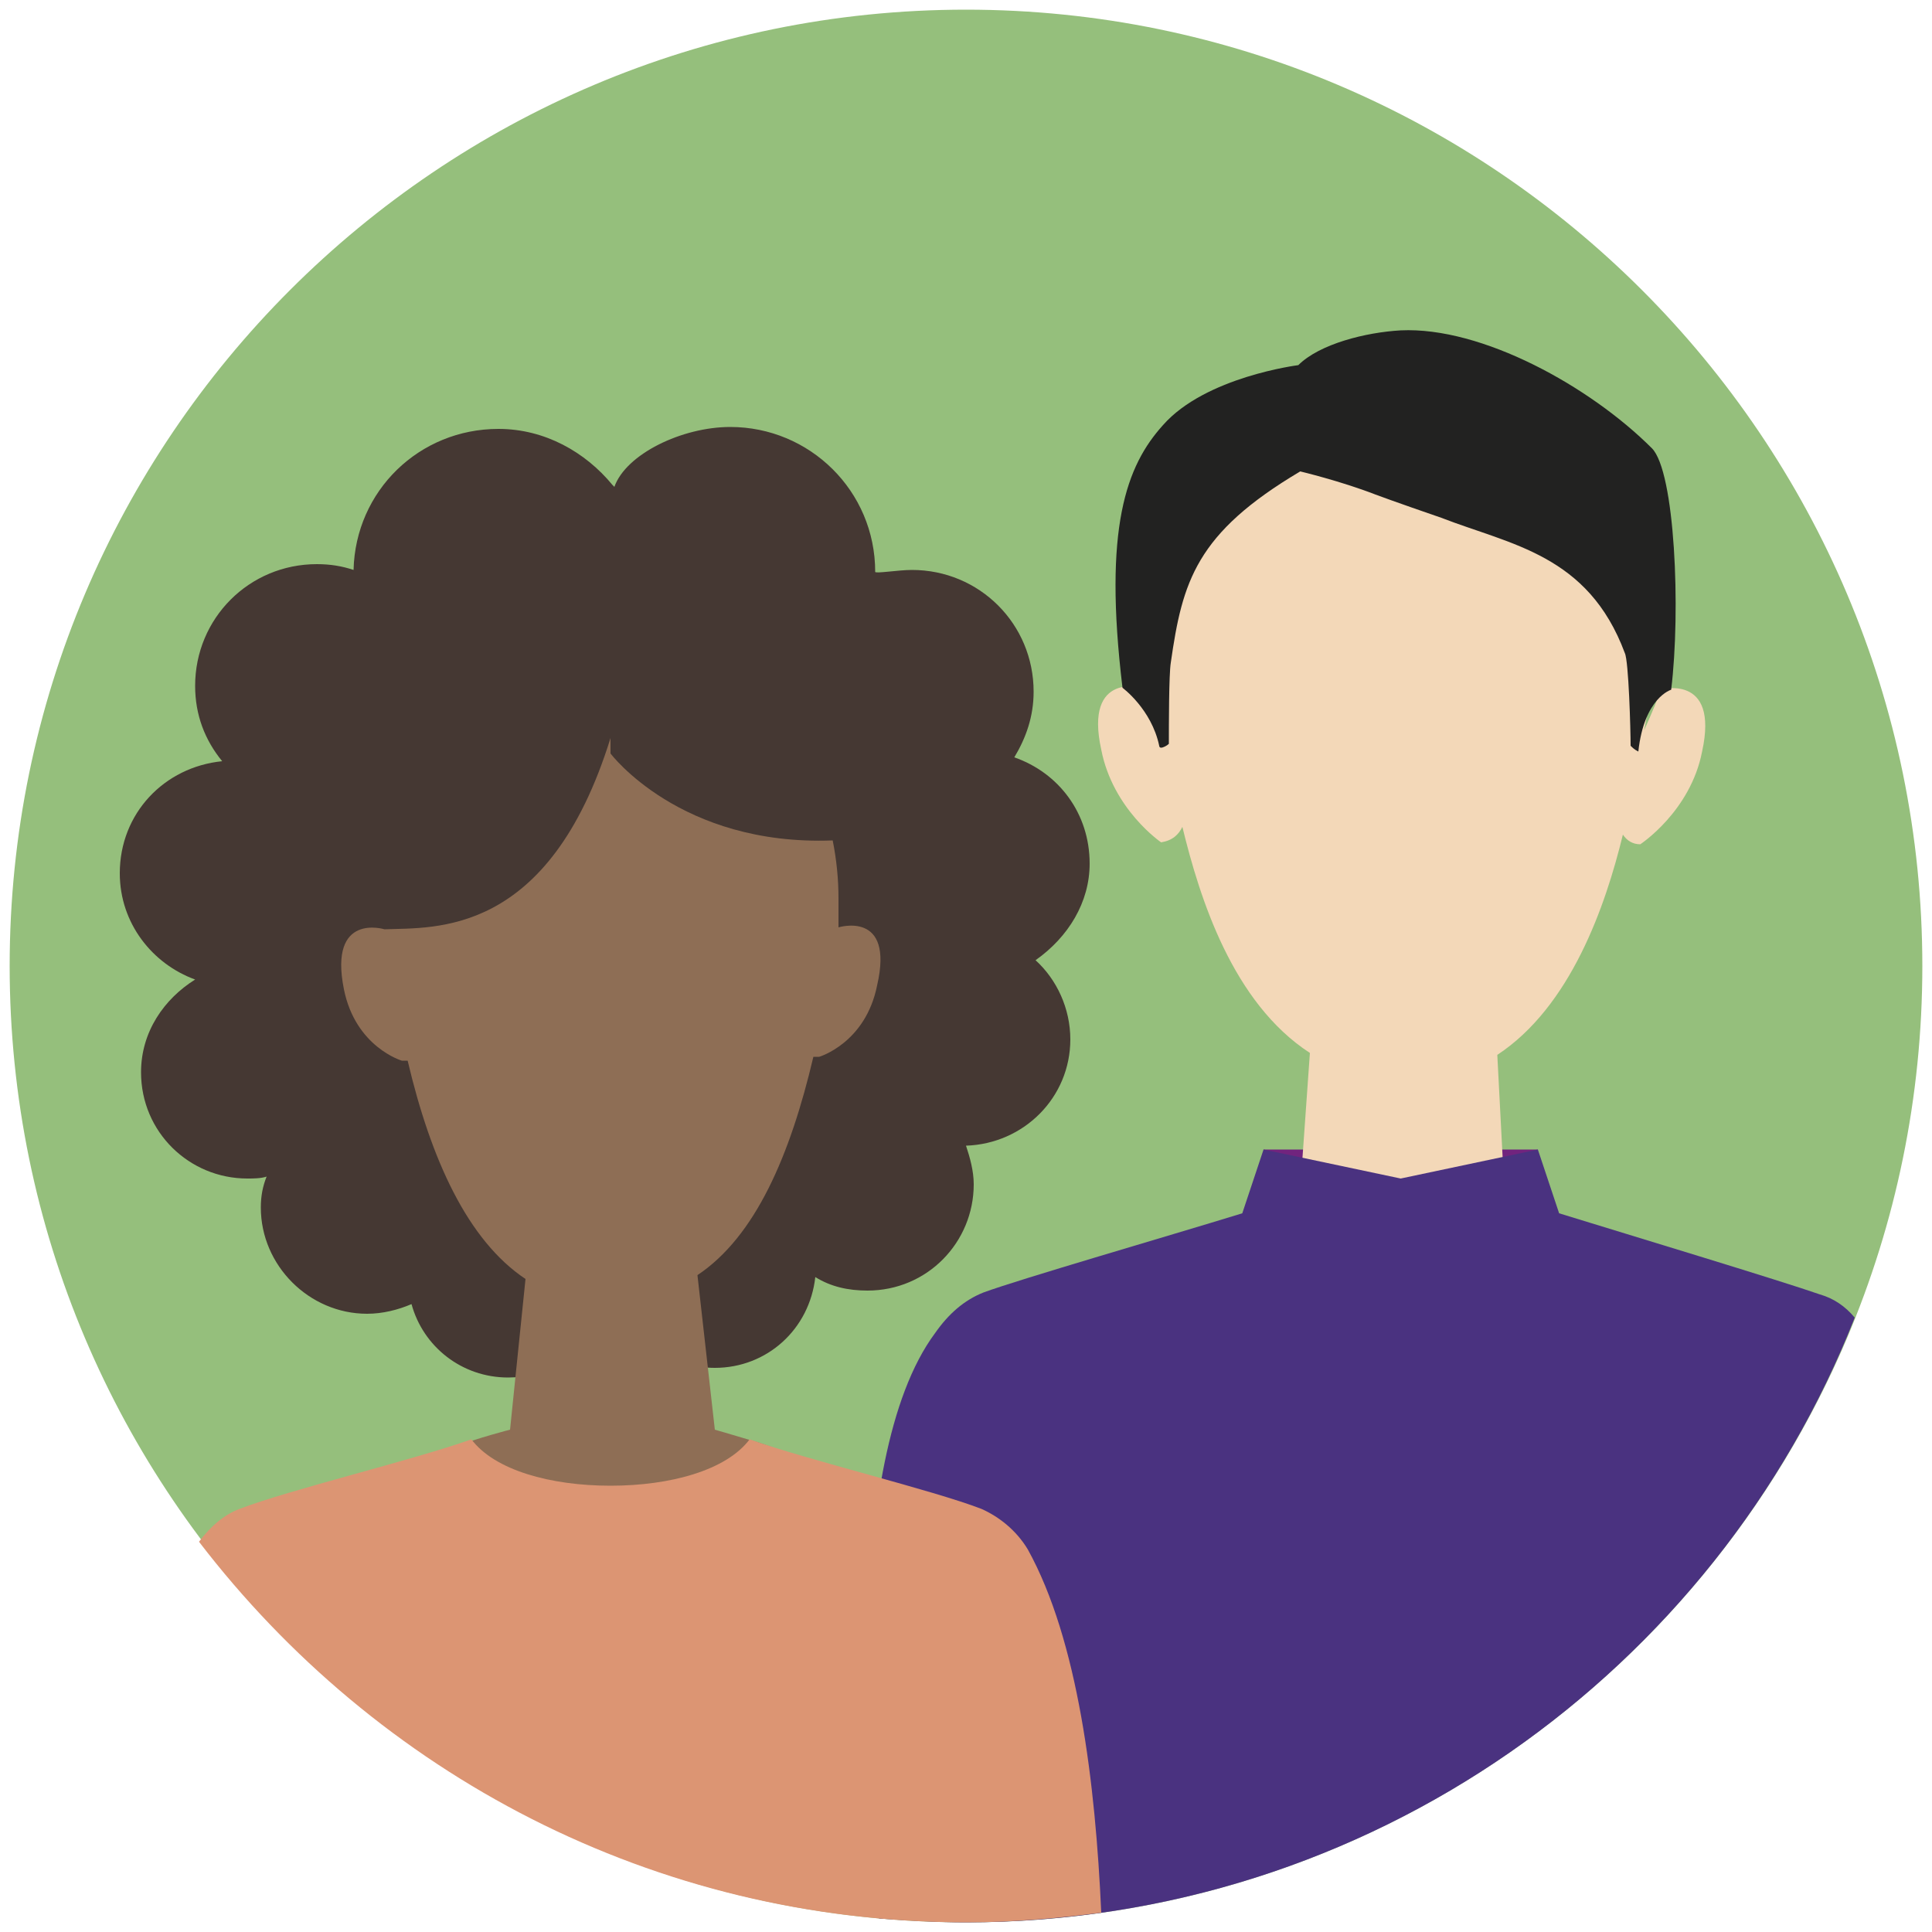
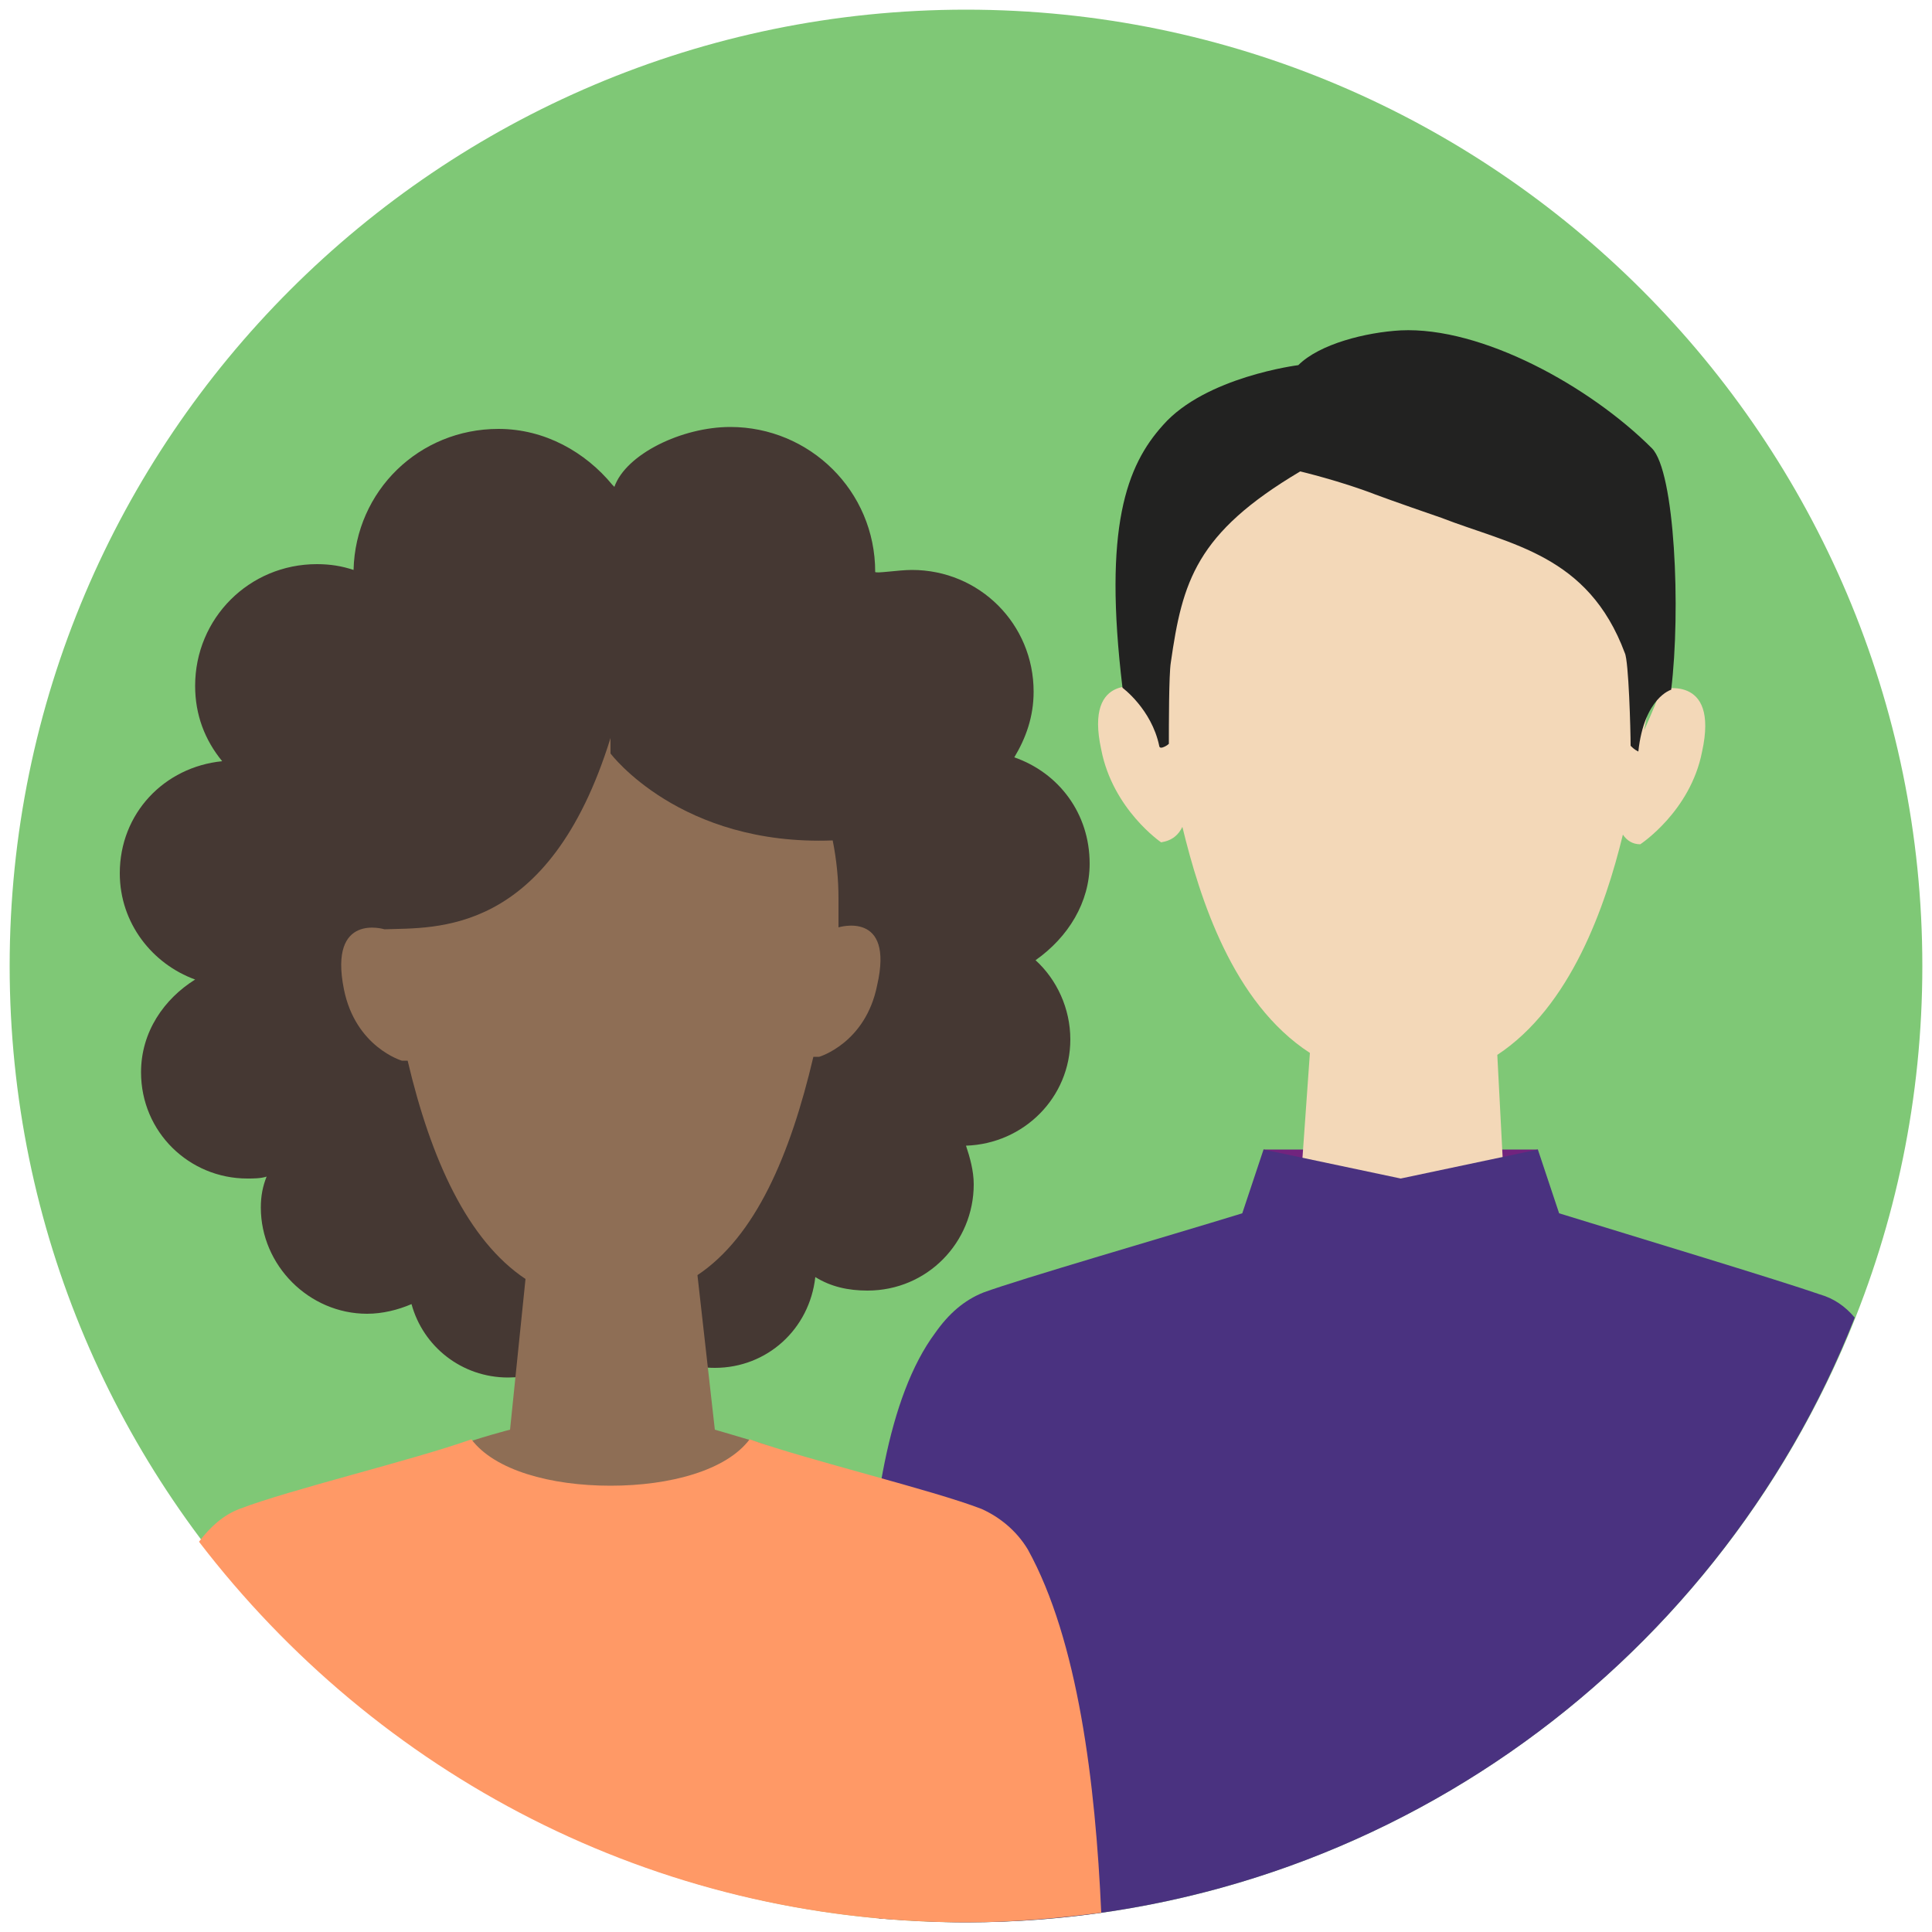
<svg xmlns="http://www.w3.org/2000/svg" viewBox="0 0 100 100">
-   <path fill="#95BF7C" d="M50,0.5C22.7,0.5,0.5,22.7,0.5,50c0,27.3,22.2,49.5,49.5,49.5c27.3,0,49.5-22.2,49.5-49.5   C99.5,22.7,77.3,0.5,50,0.5" />
+   <path fill="#7fc876" d="M50,0.5C22.7,0.5,0.5,22.7,0.5,50c0,27.3,22.2,49.5,49.5,49.5c27.3,0,49.5-22.2,49.5-49.5   C99.5,22.7,77.3,0.5,50,0.5" />
  <rect x="65.4" y="59.5" fill="#71247E" width="14.2" height="7.4" />
  <path fill="#F3D8B8" d="M85.9,35.7c0,0.3-0.4,1.2-0.8,2.1c0.3-1.6,0.7-3.4,0.6-4c-0.1-8.3-6.7-13.7-13.2-13.7s-13.1,5.4-13.2,13.7   c0,0.7,0.4,2.6,0.7,4.2c-0.4-1.1-0.9-2-0.8-2.4c0,0-3.1-0.9-2.2,3.2c0.6,3.1,3.1,4.8,3.1,4.8c0.6-0.1,0.9-0.4,1.1-0.8   c0.9,3.7,2.6,9.1,6.6,11.7L67,65.8l5.5-1.4l5.5-0.2l-0.5-9.6c3.8-2.5,5.6-7.7,6.5-11.4c0.2,0.3,0.5,0.5,0.9,0.5   c0,0,2.6-1.7,3.2-4.8C89,34.8,85.9,35.7,85.9,35.7z M72.5,56L72.5,56C72.5,56,72.5,56,72.5,56L72.5,56z" />
  <path fill="#4A3280" d="M96,68.2c-0.5-0.6-1.1-1-1.8-1.2c-2-0.7-9.6-3-13.5-4.2l-1.1-3.3L72.5,61l0,0h0l0,0l-7.1-1.5l-1.1,3.3   c-3.9,1.2-11.5,3.4-13.4,4.1c-1,0.4-1.8,1.1-2.5,2.1c-4.9,6.6-3.5,24.2-2.9,30.3c1.5,0.1,3,0.2,4.5,0.2   C70.9,99.5,88.8,86.5,96,68.2z" />
  <path fill="#222221" d="M85.5,23.2c-3.2-3.2-8.8-6.3-13-6.1c-1.8,0.1-4.2,0.7-5.3,1.8c0,0-4.8,0.6-7,3.1c-1.9,2.1-3.1,5.3-2.1,13.6   c0,0,1.5,1.1,1.9,3c0,0,0,0.1,0.1,0.1v0c0,0,0,0,0,0c0.1,0,0.3-0.1,0.4-0.2c0-0.9,0-3.6,0.1-4.2c0.6-4.2,1.3-6.7,6.7-9.9   c0,0,2.1,0.5,3.9,1.2c0.8,0.3,3.1,1.1,3.4,1.2c3.6,1.4,7.6,1.9,9.5,7c0.2,0.4,0.3,4,0.3,4.8c0.1,0.1,0.2,0.2,0.4,0.3   c0.3-2.8,1.7-3.2,1.7-3.2C87,31.6,86.7,24.4,85.5,23.2z" />
  <path fill="#453833" d="M56.4,44.7c0-2.6-1.6-4.7-3.9-5.5c0.6-1,1-2.1,1-3.4c0-3.5-2.8-6.3-6.3-6.3c-0.7,0-1.9,0.2-1.9,0.1   c0-4.2-3.4-7.5-7.5-7.5c-2.5,0-5.4,1.4-6,3.1c0,0,0,0-0.1-0.1c-1.4-1.7-3.5-2.9-5.9-2.9c-4.1,0-7.4,3.2-7.5,7.3   c-0.6-0.2-1.2-0.3-1.9-0.3c-3.5,0-6.3,2.8-6.3,6.3c0,1.5,0.5,2.8,1.4,3.9c-3,0.3-5.3,2.7-5.3,5.8c0,2.6,1.7,4.7,3.9,5.5   c-1.6,1-2.8,2.7-2.8,4.8c0,3.1,2.5,5.5,5.5,5.5c0.3,0,0.7,0,1-0.1c-0.2,0.5-0.3,1-0.3,1.6c0,3,2.5,5.5,5.5,5.5   c0.8,0,1.6-0.2,2.3-0.5c0.6,2.2,2.6,3.8,5,3.8c1.9,0,4-1,5.2-2.5c0.3-0.3,0.5-0.7,0.7-1.1c0.8,1.8,2.6,3.1,4.8,3.1   c2.7,0,4.9-2,5.2-4.7c0.8,0.5,1.7,0.7,2.7,0.7c3.1,0,5.5-2.5,5.5-5.5c0-0.7-0.2-1.4-0.4-2c3-0.1,5.4-2.5,5.4-5.5   c0-1.6-0.7-3.1-1.8-4.1C55.3,48.5,56.4,46.7,56.4,44.7" />
  <path fill="#8E6E55" d="M43.4,48C43.4,48,43.4,48,43.4,48c0-0.5,0-1,0-1.5c0-1-0.1-2-0.3-3C35.2,43.8,31.6,39,31.6,39v-0.8   c-3.2,10.3-9.1,9.8-11.7,9.9c0,0,0,0,0,0c0,0,0,0,0,0c0,0-2.9-0.9-2.1,3.1c0.6,3,3,3.7,3,3.7c0.1,0,0.2,0,0.3,0   c1.2,5.1,3.1,9.3,6.1,11.3l-0.8,7.8c0,0-1.6,0.4-3.2,1c1.2,1.6,5.4,2.7,8.5,2.7c3.1,0,7.3-1.1,8.5-2.7c-0.5-0.2-1.1-0.4-1.5-0.5   c-1-0.3-1.7-0.5-1.7-0.5L36.1,66c3-2,4.8-6.2,6-11.3c0.1,0,0.2,0,0.3,0c0,0,2.4-0.7,3-3.7C46.3,47.1,43.4,48,43.4,48z" />
-   <path fill="#DC9573" d="M50,99.5c2.4,0,4.7-0.2,7-0.5c-0.3-6.7-1.2-14.1-3.8-18.8c-0.6-1-1.5-1.7-2.4-2.1c-2.6-1-8.9-2.5-12-3.6   c-1.2,1.6-4.1,2.4-7.2,2.4c-3.1,0-6-0.8-7.2-2.4c-3.1,1.1-9.4,2.6-12,3.6c-0.8,0.3-1.5,0.9-2.1,1.7C19.5,91.8,33.8,99.5,50,99.5z" />
+   <path fill="#ff9966" d="M50,99.5c2.4,0,4.7-0.2,7-0.5c-0.3-6.7-1.2-14.1-3.8-18.8c-0.6-1-1.5-1.7-2.4-2.1c-2.6-1-8.9-2.5-12-3.6   c-1.2,1.6-4.1,2.4-7.2,2.4c-3.1,0-6-0.8-7.2-2.4c-3.1,1.1-9.4,2.6-12,3.6c-0.8,0.3-1.5,0.9-2.1,1.7C19.5,91.8,33.8,99.5,50,99.5z" />
</svg>
